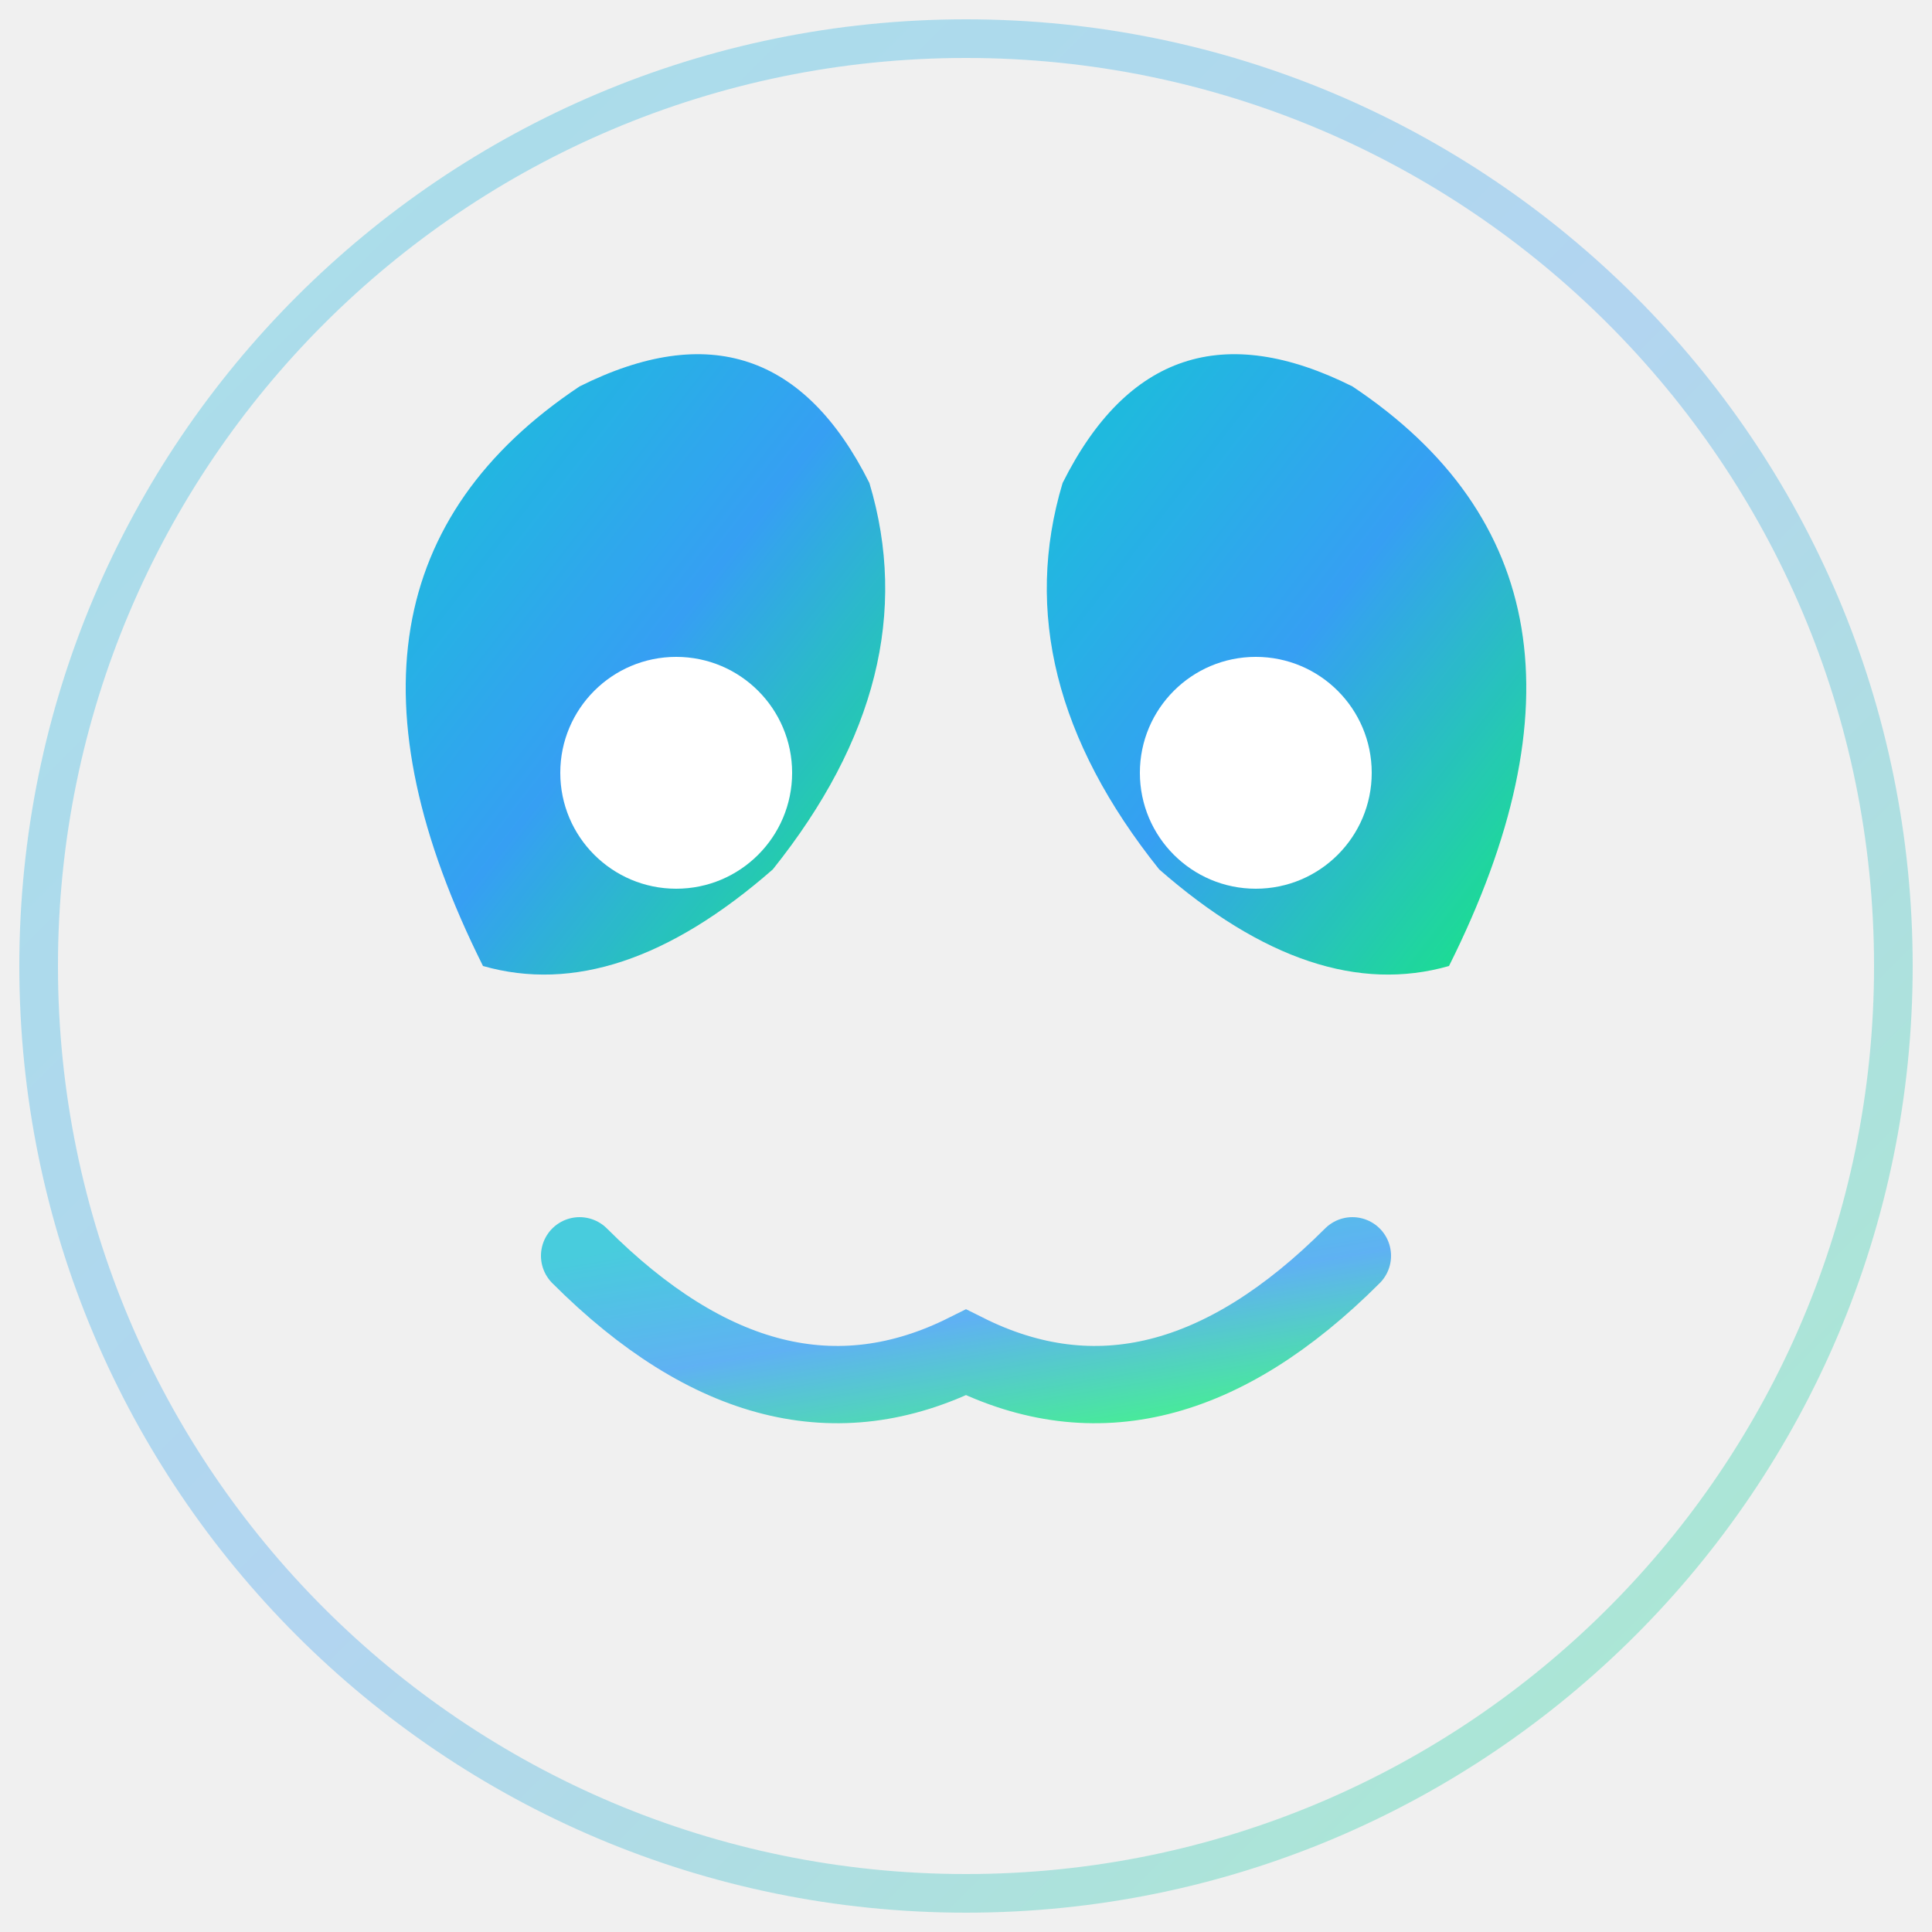
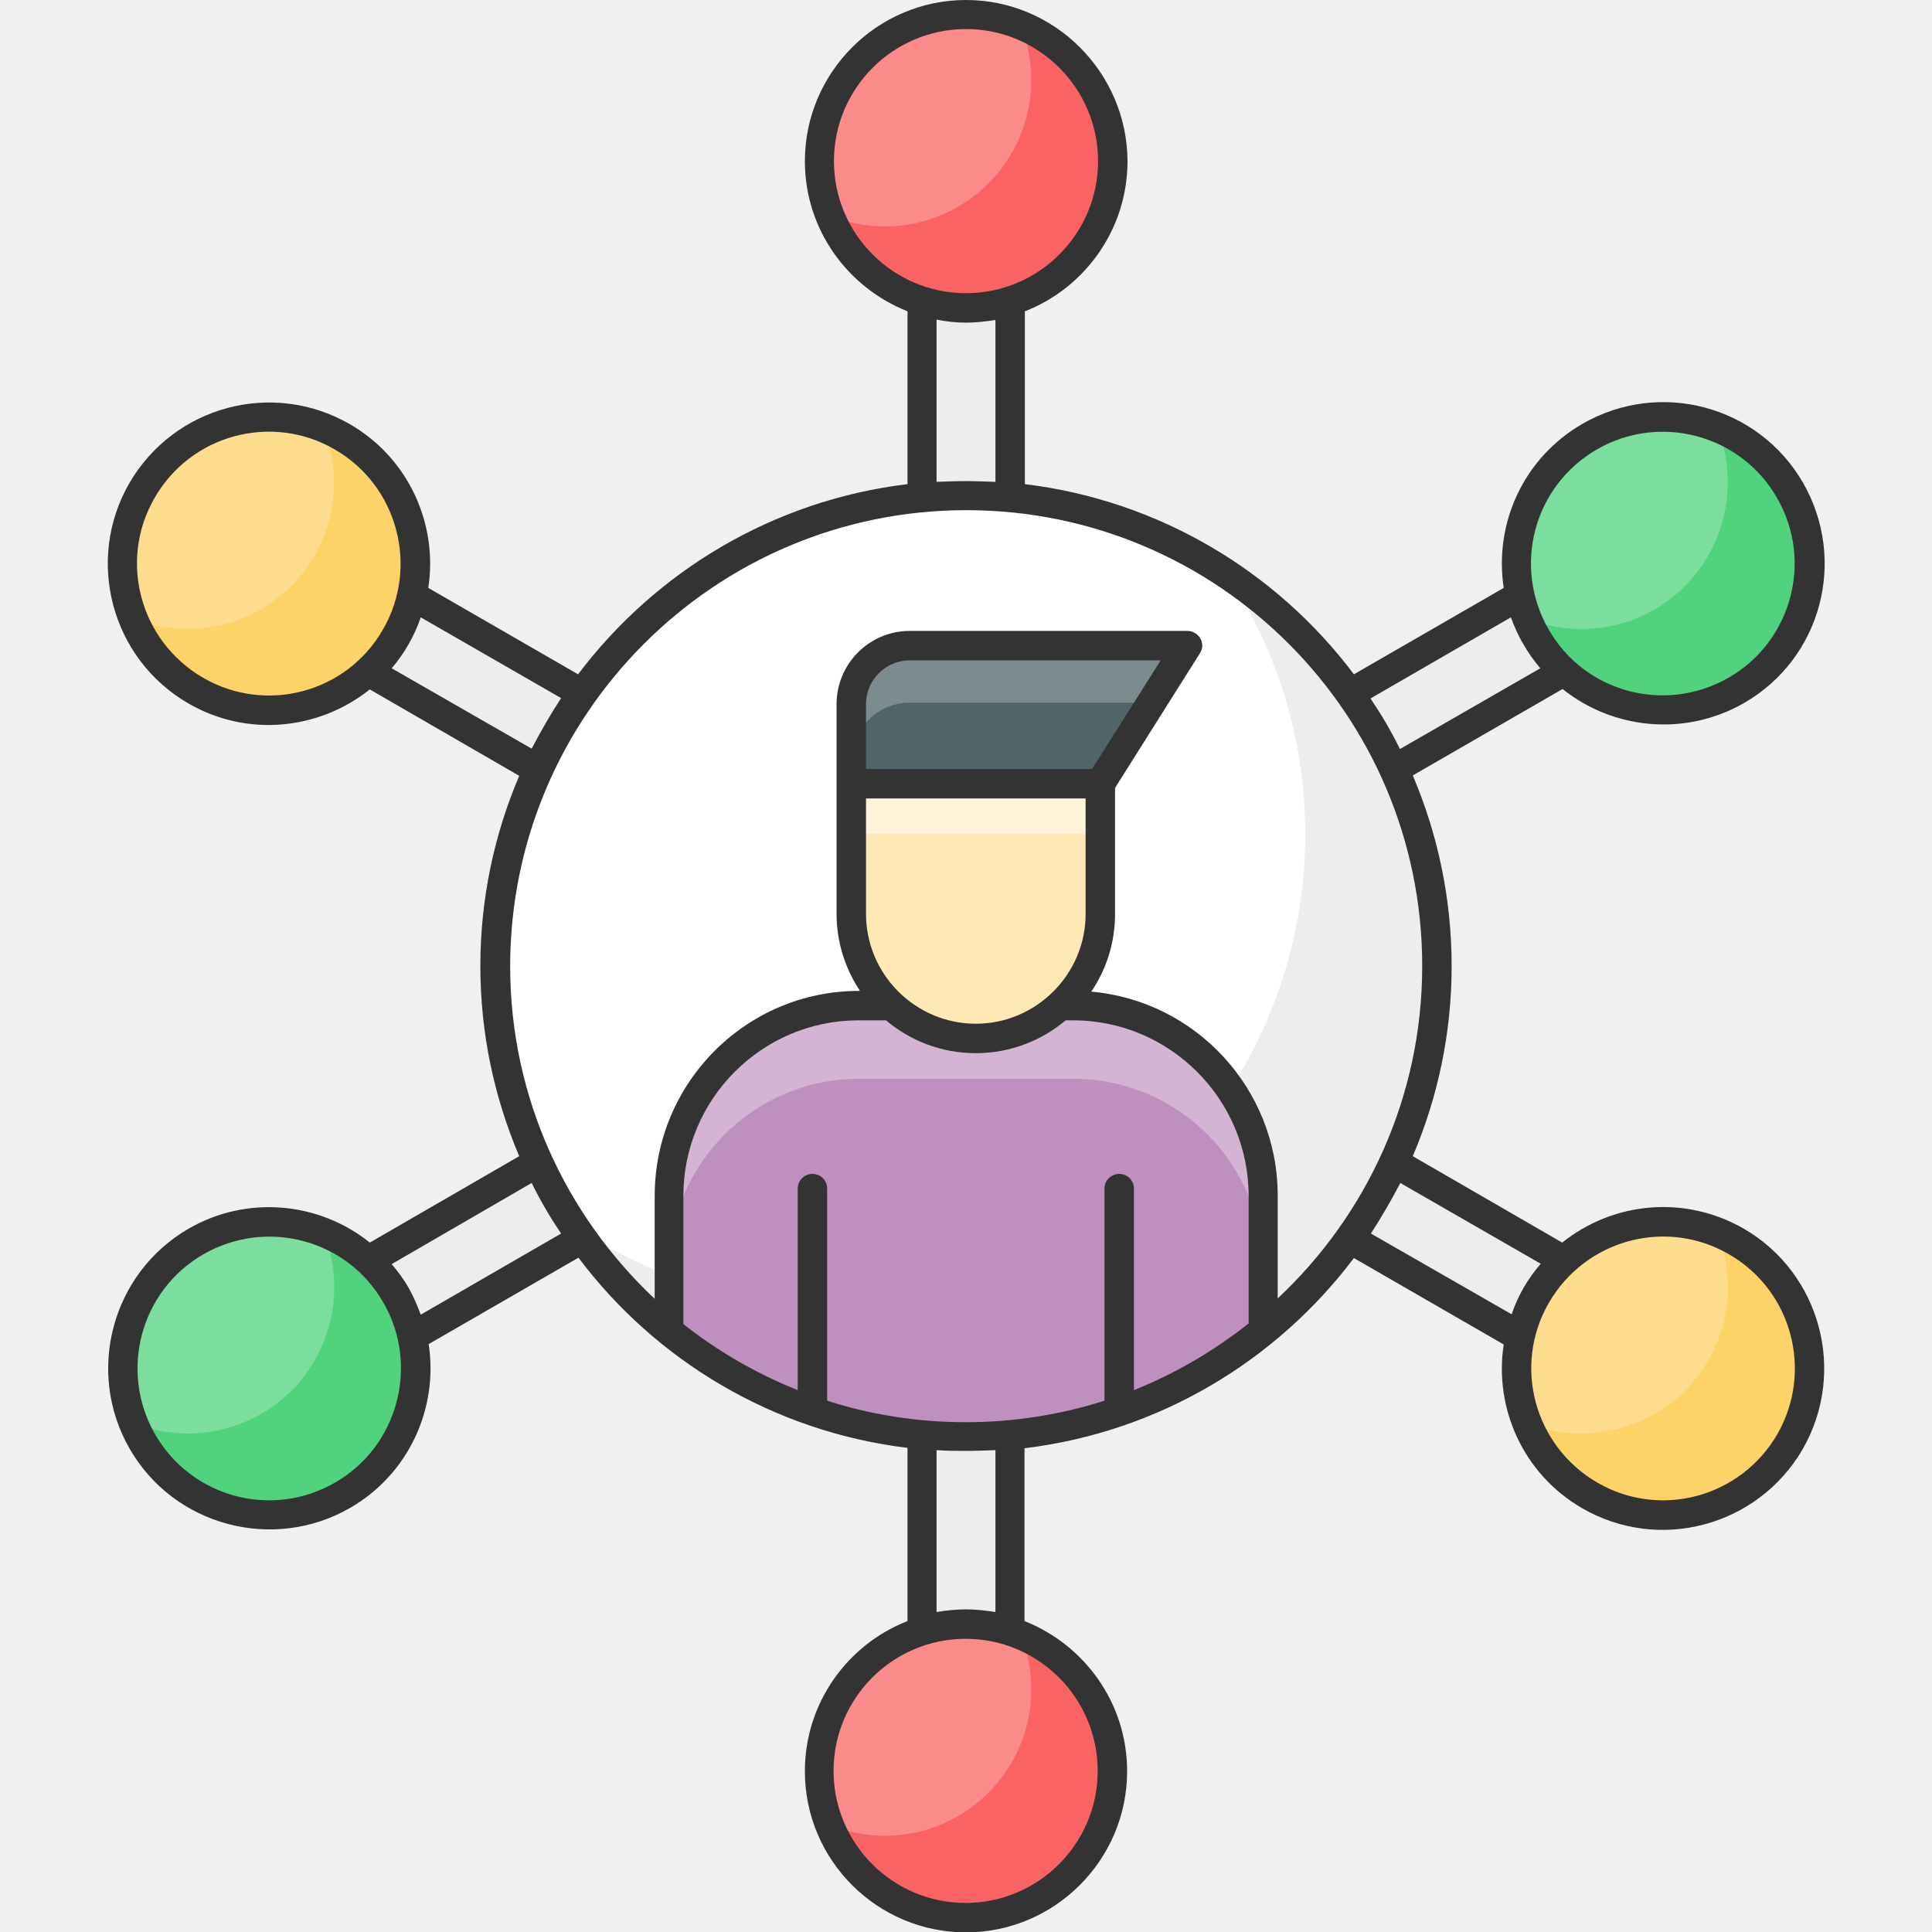
- <svg xmlns="http://www.w3.org/2000/svg" width="100" height="100" viewBox="0 0 100 100">
-   <defs>
-     <linearGradient id="grad1" x1="0%" y1="0%" x2="100%" y2="100%">
-       <stop offset="0%" style="stop-color:#00BCD4;stop-opacity:1" />
-       <stop offset="50%" style="stop-color:#2196F3;stop-opacity:1" />
-       <stop offset="100%" style="stop-color:#00E676;stop-opacity:1" />
-     </linearGradient>
-   </defs>
-   <circle cx="50" cy="50" r="48" fill="none" stroke="url(#grad1)" stroke-width="2" opacity="0.3" />
-   <path d="M 25 50 Q 15 30, 30 20 Q 40 15, 45 25 Q 48 35, 40 45 Q 32 52, 25 50 Z" fill="url(#grad1)" opacity="0.9" />
-   <path d="M 75 50 Q 85 30, 70 20 Q 60 15, 55 25 Q 52 35, 60 45 Q 68 52, 75 50 Z" fill="url(#grad1)" opacity="0.9" />
-   <circle cx="35" cy="40" r="6" fill="white" />
-   <circle cx="65" cy="40" r="6" fill="white" />
-   <path d="M 30 65 Q 40 75, 50 70 Q 60 75, 70 65" stroke="url(#grad1)" stroke-width="4" fill="none" stroke-linecap="round" opacity="0.7" />
+ <svg xmlns="http://www.w3.org/2000/svg" width="800px" height="800px" viewBox="0 0 512 512" id="Layer_1" version="1.1" xml:space="preserve">
+   <style type="text/css">
+ 	.st0{fill:#EDEDED;}
+ 	.st1{fill:#FFFFFF;}
+ 	.st2{fill:#BD90BE;}
+ 	.st3{fill:#D3B5D3;}
+ 	.st4{fill:none;stroke:#333333;stroke-width:2;stroke-linecap:round;stroke-linejoin:round;stroke-miterlimit:10;}
+ 	.st5{fill:#FEE8B3;}
+ 	.st6{fill:#FFF4D9;}
+ 	.st7{fill:#516468;}
+ 	.st8{fill:#7C8B8D;}
+ 	.st9{fill:#FB8A8A;}
+ 	.st10{fill:#FDDD8D;}
+ 	.st11{fill:#7BDE9E;}
+ 	.st12{fill:#F96363;}
+ 	.st13{fill:#FDD267;}
+ 	.st14{fill:#50D27E;}
+ 	.st15{fill:#333333;}
+ </style>
+   <g>
+     <path class="st0" d="M450.8,368.4c-2.1,3.8-6.1,5.8-10.1,5.8c-2,0-4-0.5-5.8-1.6l-167.2-96.6v193.1c0,6.4-5.2,11.7-11.7,11.7   c-6.4,0-11.7-5.2-11.7-11.7V276.2L77.1,372.7c-1.8,1-3.8,1.6-5.8,1.6c-4,0-8-2.1-10.1-5.8c-3.2-5.6-1.3-12.7,4.3-15.9L232.7,256   L65.5,159.4c-5.6-3.2-7.5-10.3-4.3-15.9c3.2-5.6,10.4-7.5,15.9-4.3l167.2,96.6V42.7c0-6.4,5.2-11.7,11.7-11.7   c6.4,0,11.7,5.2,11.7,11.7v193.1l167.2-96.6c5.6-3.2,12.7-1.3,15.9,4.3c3.2,5.6,1.3,12.7-4.3,15.9L279.2,256l167.3,96.6   C452.1,355.7,454,362.9,450.8,368.4z" />
+     <g>
+       <g>
+         <path class="st1" d="M380.8,256c0,68.9-55.9,124.8-124.8,124.8c-68.9,0-124.8-55.9-124.8-124.8c0-68.9,55.9-124.8,124.8-124.8     C324.9,131.2,380.8,187.1,380.8,256z" />
+       </g>
+       <g>
+         <path class="st0" d="M380.8,256c0,68.9-55.8,124.8-124.8,124.8c-43.4,0-81.6-22.2-103.9-55.8c19.8,13.2,43.4,20.8,69,20.8     c68.9,0,124.8-55.8,124.8-124.7c0-25.5-7.7-49.3-20.8-69.1C358.6,174.4,380.8,212.6,380.8,256z" />
+       </g>
+       <g>
+         <g>
+           <g>
+             <path class="st2" d="M334.7,316.8v36c-21.5,17.5-48.9,28-78.8,28c-29.8,0-57.2-10.5-78.7-28v-36c0-27.8,22.5-50.4,50.3-50.4       h56.8C312.2,266.5,334.7,289,334.7,316.8z" />
+           </g>
+           <g>
+             <path class="st3" d="M334.7,316.8v19.4c0-27.8-22.5-50.3-50.3-50.3h-56.8c-27.8,0-50.3,22.6-50.3,50.3v-19.4       c0-27.8,22.5-50.4,50.3-50.4h56.8C312.2,266.5,334.7,289,334.7,316.8z" />
+           </g>
+           <g>
+             <path class="st4" d="M301.2,329.9" />
+           </g>
+         </g>
+         <g>
+           <path class="st5" d="M291.6,207.7v34.5c0,18.2-14.8,33-33,33c-18.2,0-33-14.8-33-33v-34.5H291.6z" />
+         </g>
+         <g>
+           <rect class="st6" height="13.3" width="66" x="225.6" y="207.7" />
+         </g>
+         <g>
+           <path class="st7" d="M314.7,171.1l-23.1,36.6h-66v-21.1c0-8.5,7-15.5,15.5-15.5H314.7z" />
+         </g>
+         <g>
+           <path class="st8" d="M314.7,171.1l-9.5,15.1h-64.1c-8.5,0-15.5,7-15.5,15.5v-15.1c0-8.5,7-15.5,15.5-15.5H314.7z" />
+         </g>
+       </g>
+     </g>
+     <g>
+       <g>
+         <g>
+           <path class="st9" d="M294.8,42.7c0,21.4-17.4,38.8-38.8,38.8c-21.5,0-38.8-17.4-38.8-38.8c0-21.5,17.4-38.8,38.8-38.8      C277.4,3.9,294.8,21.3,294.8,42.7z" />
+         </g>
+         <g>
+           <g>
+             <path class="st9" d="M294.8,469.3c0,21.4-17.4,38.8-38.8,38.8c-21.5,0-38.8-17.4-38.8-38.8c0-21.5,17.4-38.8,38.8-38.8       C277.4,430.4,294.8,447.8,294.8,469.3z" />
+           </g>
+         </g>
+       </g>
+       <g>
+         <g>
+           <path class="st10" d="M90.7,115.7c18.6,10.7,24.9,34.5,14.2,53.1c-10.7,18.6-34.5,24.9-53.1,14.2      c-18.6-10.7-24.9-34.5-14.2-53.1C48.4,111.4,72.1,105,90.7,115.7z" />
+         </g>
+         <g>
+           <g>
+             <path class="st10" d="M460.1,329c18.6,10.7,24.9,34.5,14.2,53.1c-10.7,18.6-34.5,24.9-53.1,14.2       c-18.6-10.7-24.9-34.5-14.2-53.1C417.8,324.7,441.5,318.3,460.1,329z" />
+           </g>
+         </g>
+       </g>
+       <g>
+         <g>
+           <path class="st11" d="M51.9,329c18.6-10.7,42.3-4.3,53.1,14.2c10.7,18.6,4.3,42.3-14.2,53.1C72.1,407,48.4,400.6,37.7,382      C26.9,363.5,33.3,339.7,51.9,329z" />
+         </g>
+         <g>
+           <g>
+             <path class="st11" d="M421.3,115.7c18.6-10.7,42.3-4.3,53.1,14.2c10.7,18.6,4.3,42.3-14.2,53.1c-18.6,10.7-42.3,4.4-53.1-14.2       C396.3,150.2,402.7,126.5,421.3,115.7z" />
+           </g>
+         </g>
+       </g>
+     </g>
+     <g>
+       <g>
+         <g>
+           <path class="st12" d="M294.8,42.7c0,21.4-17.4,38.8-38.8,38.8c-16.4,0-30.3-10.1-36-24.3c4.5,1.8,9.4,2.8,14.5,2.8      c21.4,0,38.8-17.4,38.8-38.8c0-5.1-1-10.1-2.8-14.5C284.7,12.4,294.8,26.4,294.8,42.7z" />
+         </g>
+         <g>
+           <g>
+             <path class="st12" d="M294.8,469.3c0,21.4-17.4,38.8-38.8,38.8c-16.4,0-30.3-10.1-36-24.4c4.5,1.8,9.4,2.8,14.5,2.8       c21.4,0,38.8-17.4,38.8-38.8c0-5.1-1-10-2.8-14.5C284.8,439,294.8,452.9,294.8,469.3z" />
+           </g>
+         </g>
+       </g>
+       <g>
+         <g>
+           <path class="st13" d="M104.9,168.8c-10.7,18.6-34.5,24.9-53.1,14.2c-7.8-4.5-13.5-11.3-16.6-19.1c17.7,7.1,38.3,0.3,48.1-16.6      c6.2-10.8,6.7-23.2,2.4-33.9c1.7,0.7,3.3,1.4,4.9,2.4C109.3,126.5,115.6,150.2,104.9,168.8z" />
+         </g>
+         <g>
+           <g>
+             <path class="st13" d="M474.3,382c-10.7,18.6-34.5,24.9-53.1,14.2c-7.8-4.5-13.5-11.4-16.6-19.1c17.6,7.1,38.3,0.4,48.1-16.6       c6.2-10.7,6.7-23.2,2.4-33.9c1.7,0.7,3.3,1.5,4.9,2.4C478.7,339.7,485,363.5,474.3,382z" />
+           </g>
+         </g>
+       </g>
+       <g>
+         <g>
+           <path class="st14" d="M90.7,396.3C72.1,407,48.4,400.6,37.7,382c-0.9-1.6-1.7-3.2-2.4-4.9c10.7,4.3,23.1,3.8,33.9-2.4      c17-9.8,23.7-30.5,16.6-48.1c7.8,3.1,14.6,8.7,19.1,16.6C115.6,361.8,109.3,385.5,90.7,396.3z" />
+         </g>
+         <g>
+           <g>
+             <path class="st14" d="M460.1,183c-18.6,10.8-42.3,4.4-53.1-14.2c-0.9-1.6-1.7-3.2-2.4-4.9c10.7,4.3,23.2,3.8,33.9-2.4       c16.9-9.8,23.7-30.5,16.6-48.1c7.8,3.1,14.6,8.8,19.1,16.6C485,148.5,478.7,172.3,460.1,183z" />
+           </g>
+         </g>
+       </g>
+     </g>
+     <path class="st15" d="M462.1,325.6c-15.7-9-34.6-7.1-48.1,3.7l-39.6-22.9c6.6-15.5,10.3-32.5,10.3-50.4c0-17.9-3.7-35-10.3-50.5   l39.7-22.9c13.4,10.7,32.4,12.7,48.1,3.7c20.5-11.8,27.4-37.9,15.6-58.4c-11.8-20.4-37.9-27.4-58.4-15.6   c-15.6,9-23.5,26.3-20.9,43.5l-39.7,22.9c-20.5-27.3-51.7-46.1-87.2-50.4V82.5c15.9-6.2,27.2-21.7,27.2-39.8   C298.7,19.2,279.5,0,256,0s-42.7,19.2-42.7,42.7c0,18.1,11.3,33.5,27.2,39.8v45.8c-35.6,4.3-66.7,23.1-87.3,50.4l-39.7-22.9   c2.6-16.9-5.2-34.4-20.8-43.4c-20.5-11.8-46.5-4.8-58.4,15.6c-11.8,20.4-4.8,46.6,15.6,58.4c15.7,9.1,34.7,7,48.1-3.7l39.6,22.9   c-6.6,15.5-10.3,32.5-10.3,50.4c0,17.9,3.7,34.9,10.3,50.4L98,329.3c-13.3-10.7-32.4-12.7-48-3.7c-20.4,11.8-27.4,38-15.6,58.4   c11.7,20.3,37.9,27.4,58.4,15.6c15.6-9,23.4-26.5,20.8-43.4l39.7-22.9c20.5,27.3,51.7,46.1,87.2,50.4v45.9   c-15.9,6.2-27.2,21.7-27.2,39.8c0,23.6,19.2,42.7,42.7,42.7s42.7-19.2,42.7-42.7c0-18.1-11.3-33.5-27.2-39.8v-45.8   c35.6-4.3,66.7-23.1,87.3-50.4l39.7,22.9c-2.6,16.9,5.2,34.4,20.8,43.4c20.4,11.8,46.5,4.8,58.4-15.6   C489.5,363.6,482.5,337.4,462.1,325.6z M423.2,119.1c16.8-9.7,38.2-3.8,47.7,12.8c9.7,16.7,3.9,38.1-12.8,47.7   c-16.7,9.6-38.1,4-47.7-12.8C400.8,150.1,406.4,128.8,423.2,119.1z M400.4,163.6c0.9,2.4,1.9,4.8,3.3,7.1c1.3,2.3,2.8,4.4,4.5,6.4   L371,198.5c-2.3-4.7-4.9-9.1-7.8-13.4L400.4,163.6z M221,42.7c0-19.3,15.7-35,35-35s35,15.7,35,35s-15.7,35-35,35S221,62,221,42.7z    M256,85.5c2.7,0,5.2-0.3,7.8-0.7v42.9c-2.6-0.1-5.2-0.2-7.8-0.2c-2.6,0-5.2,0.1-7.8,0.2V84.7C250.7,85.2,253.3,85.5,256,85.5z    M53.8,179.6c-16.7-9.7-22.5-31-12.8-47.7c9.6-16.7,31-22.5,47.7-12.8c16.7,9.6,22.4,31.1,12.8,47.7   C91.9,183.6,70.5,189.3,53.8,179.6z M103.8,177.1c1.7-2,3.2-4.1,4.5-6.4c1.3-2.3,2.4-4.7,3.2-7.1l37.2,21.4   c-2.8,4.3-5.4,8.8-7.8,13.4L103.8,177.1z M88.8,392.9c-16.8,9.7-38.1,3.9-47.7-12.8c-9.6-16.7-3.9-38.1,12.8-47.7   c16.7-9.6,38.1-4,47.7,12.8C111.2,361.8,105.5,383.3,88.8,392.9z M111.5,348.4c-0.9-2.4-1.9-4.8-3.2-7.1c-1.3-2.3-2.9-4.4-4.5-6.3   l37.1-21.5c2.3,4.7,4.9,9.1,7.8,13.4L111.5,348.4z M290.9,469.3c0,19.3-15.7,35-35,35s-35-15.7-35-35s15.7-35,35-35   S290.9,450,290.9,469.3z M256,426.5c-2.7,0-5.3,0.3-7.8,0.7v-42.9c2.6,0.2,5.2,0.2,7.8,0.2c2.6,0,5.2-0.1,7.8-0.2v42.9   C261.2,426.8,258.6,426.5,256,426.5z M330.8,350.8c-9.1,7.2-19.3,13.2-30.3,17.6V315c0-2.2-1.7-3.9-3.9-3.9c-2.1,0-3.9,1.7-3.9,3.9   v56.2c-11.6,3.7-24,5.7-36.8,5.7c-12.8,0-25.2-2-36.7-5.7V315c0-2.2-1.7-3.9-3.9-3.9c-2.1,0-3.9,1.7-3.9,3.9v53.4   c-11-4.4-21.2-10.3-30.3-17.5v-34c0-25.6,20.8-46.5,46.4-46.5h7.3c6.4,5.4,14.7,8.7,23.8,8.7c9.1,0,17.4-3.3,23.8-8.7h2   c25.6,0,46.5,20.9,46.5,46.5V350.8z M287.7,211.6v30.6c0,16-13.1,29.1-29.1,29.1c-16,0-29.1-13.1-29.1-29.1v-30.6H287.7z    M229.5,203.8v-17.2c0-6.4,5.2-11.6,11.6-11.6h66.5l-18.2,28.8H229.5z M338.6,344.1v-27.3c0-28.3-21.8-51.6-49.4-54   c4-5.9,6.3-13,6.3-20.6v-33.4l22.5-35.7c0.8-1.2,0.8-2.7,0.1-3.9c-0.7-1.2-2-2-3.4-2h-73.6c-10.7,0-19.4,8.7-19.4,19.4v55.6   c0,7.5,2.3,14.5,6.2,20.4h-0.3c-29.9,0-54.1,24.4-54.1,54.3v27.3c-23.5-22.1-38.3-53.4-38.3-88.1c0-66.7,54.2-120.9,120.9-120.9   S376.9,189.3,376.9,256C376.9,290.8,362.1,322.1,338.6,344.1z M363.3,326.9c2.8-4.3,5.4-8.8,7.8-13.4l37.2,21.4   c-1.7,2-3.2,4.1-4.5,6.3c-1.3,2.3-2.4,4.7-3.2,7.1L363.3,326.9z M471,380.1c-9.7,16.7-31,22.5-47.7,12.8   c-16.7-9.7-22.5-31-12.8-47.7c9.7-16.7,31-22.5,47.7-12.8C474.9,342,480.6,363.4,471,380.1z" />
+   </g>
</svg>
